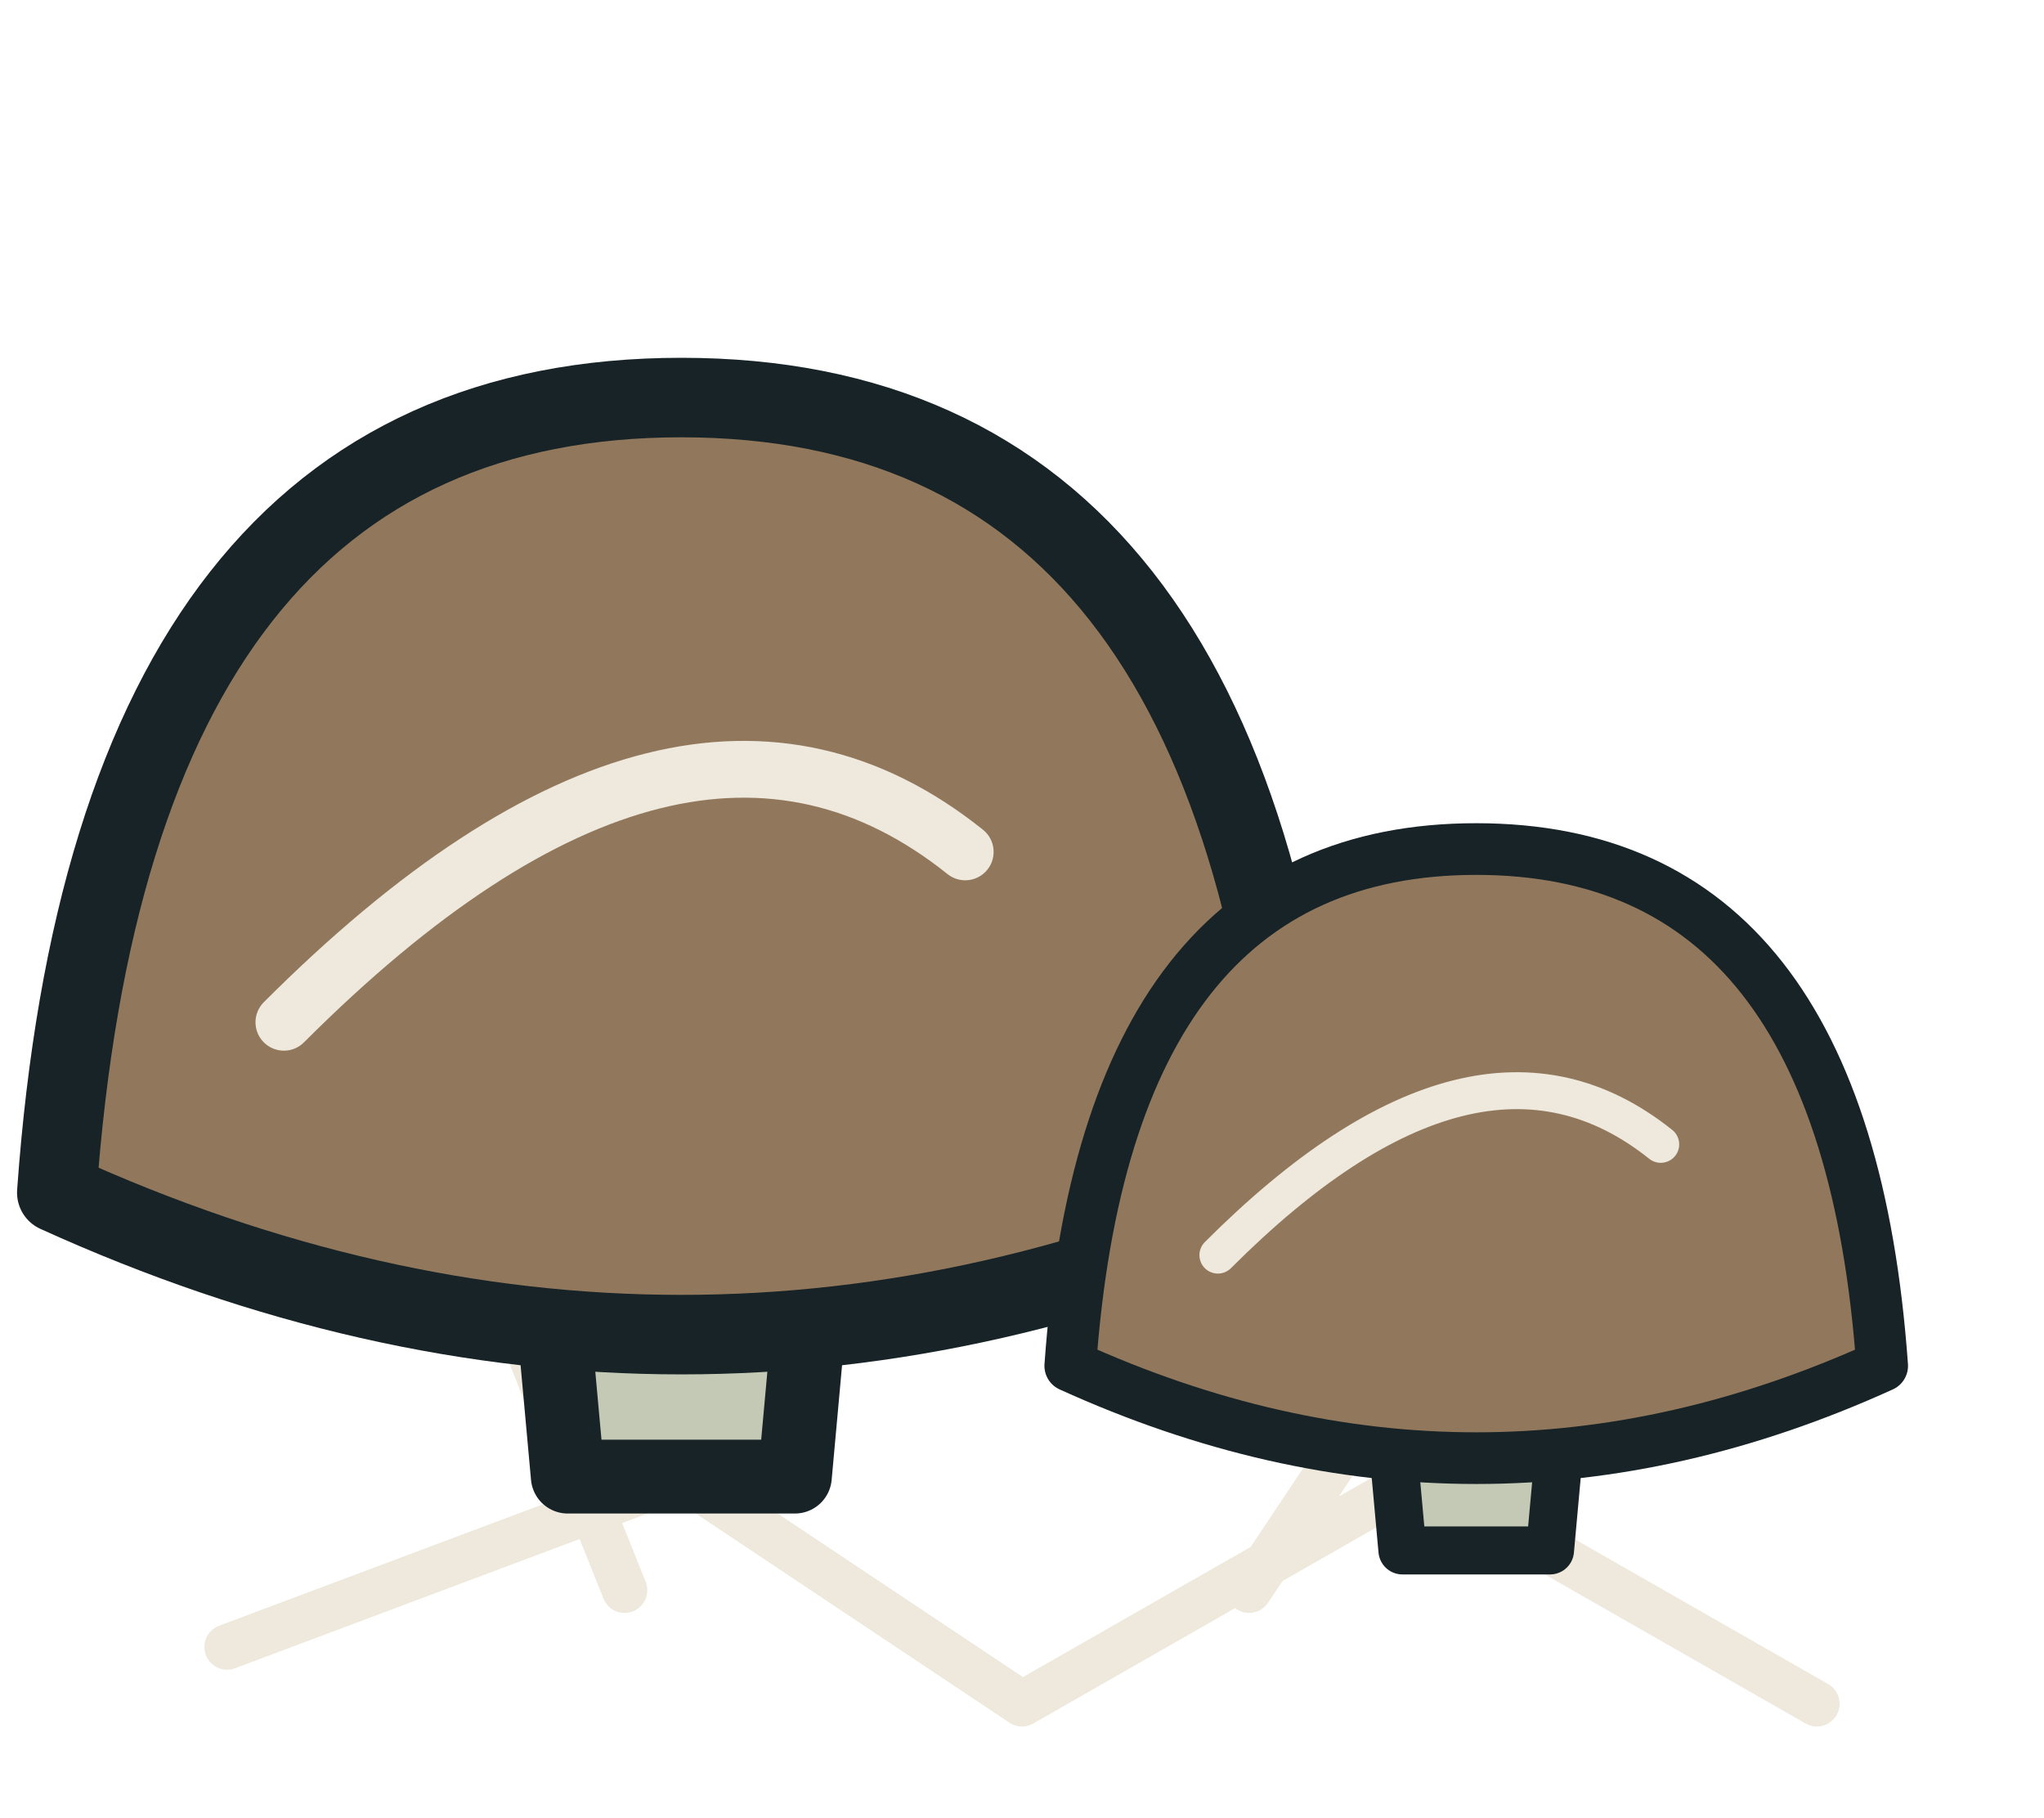
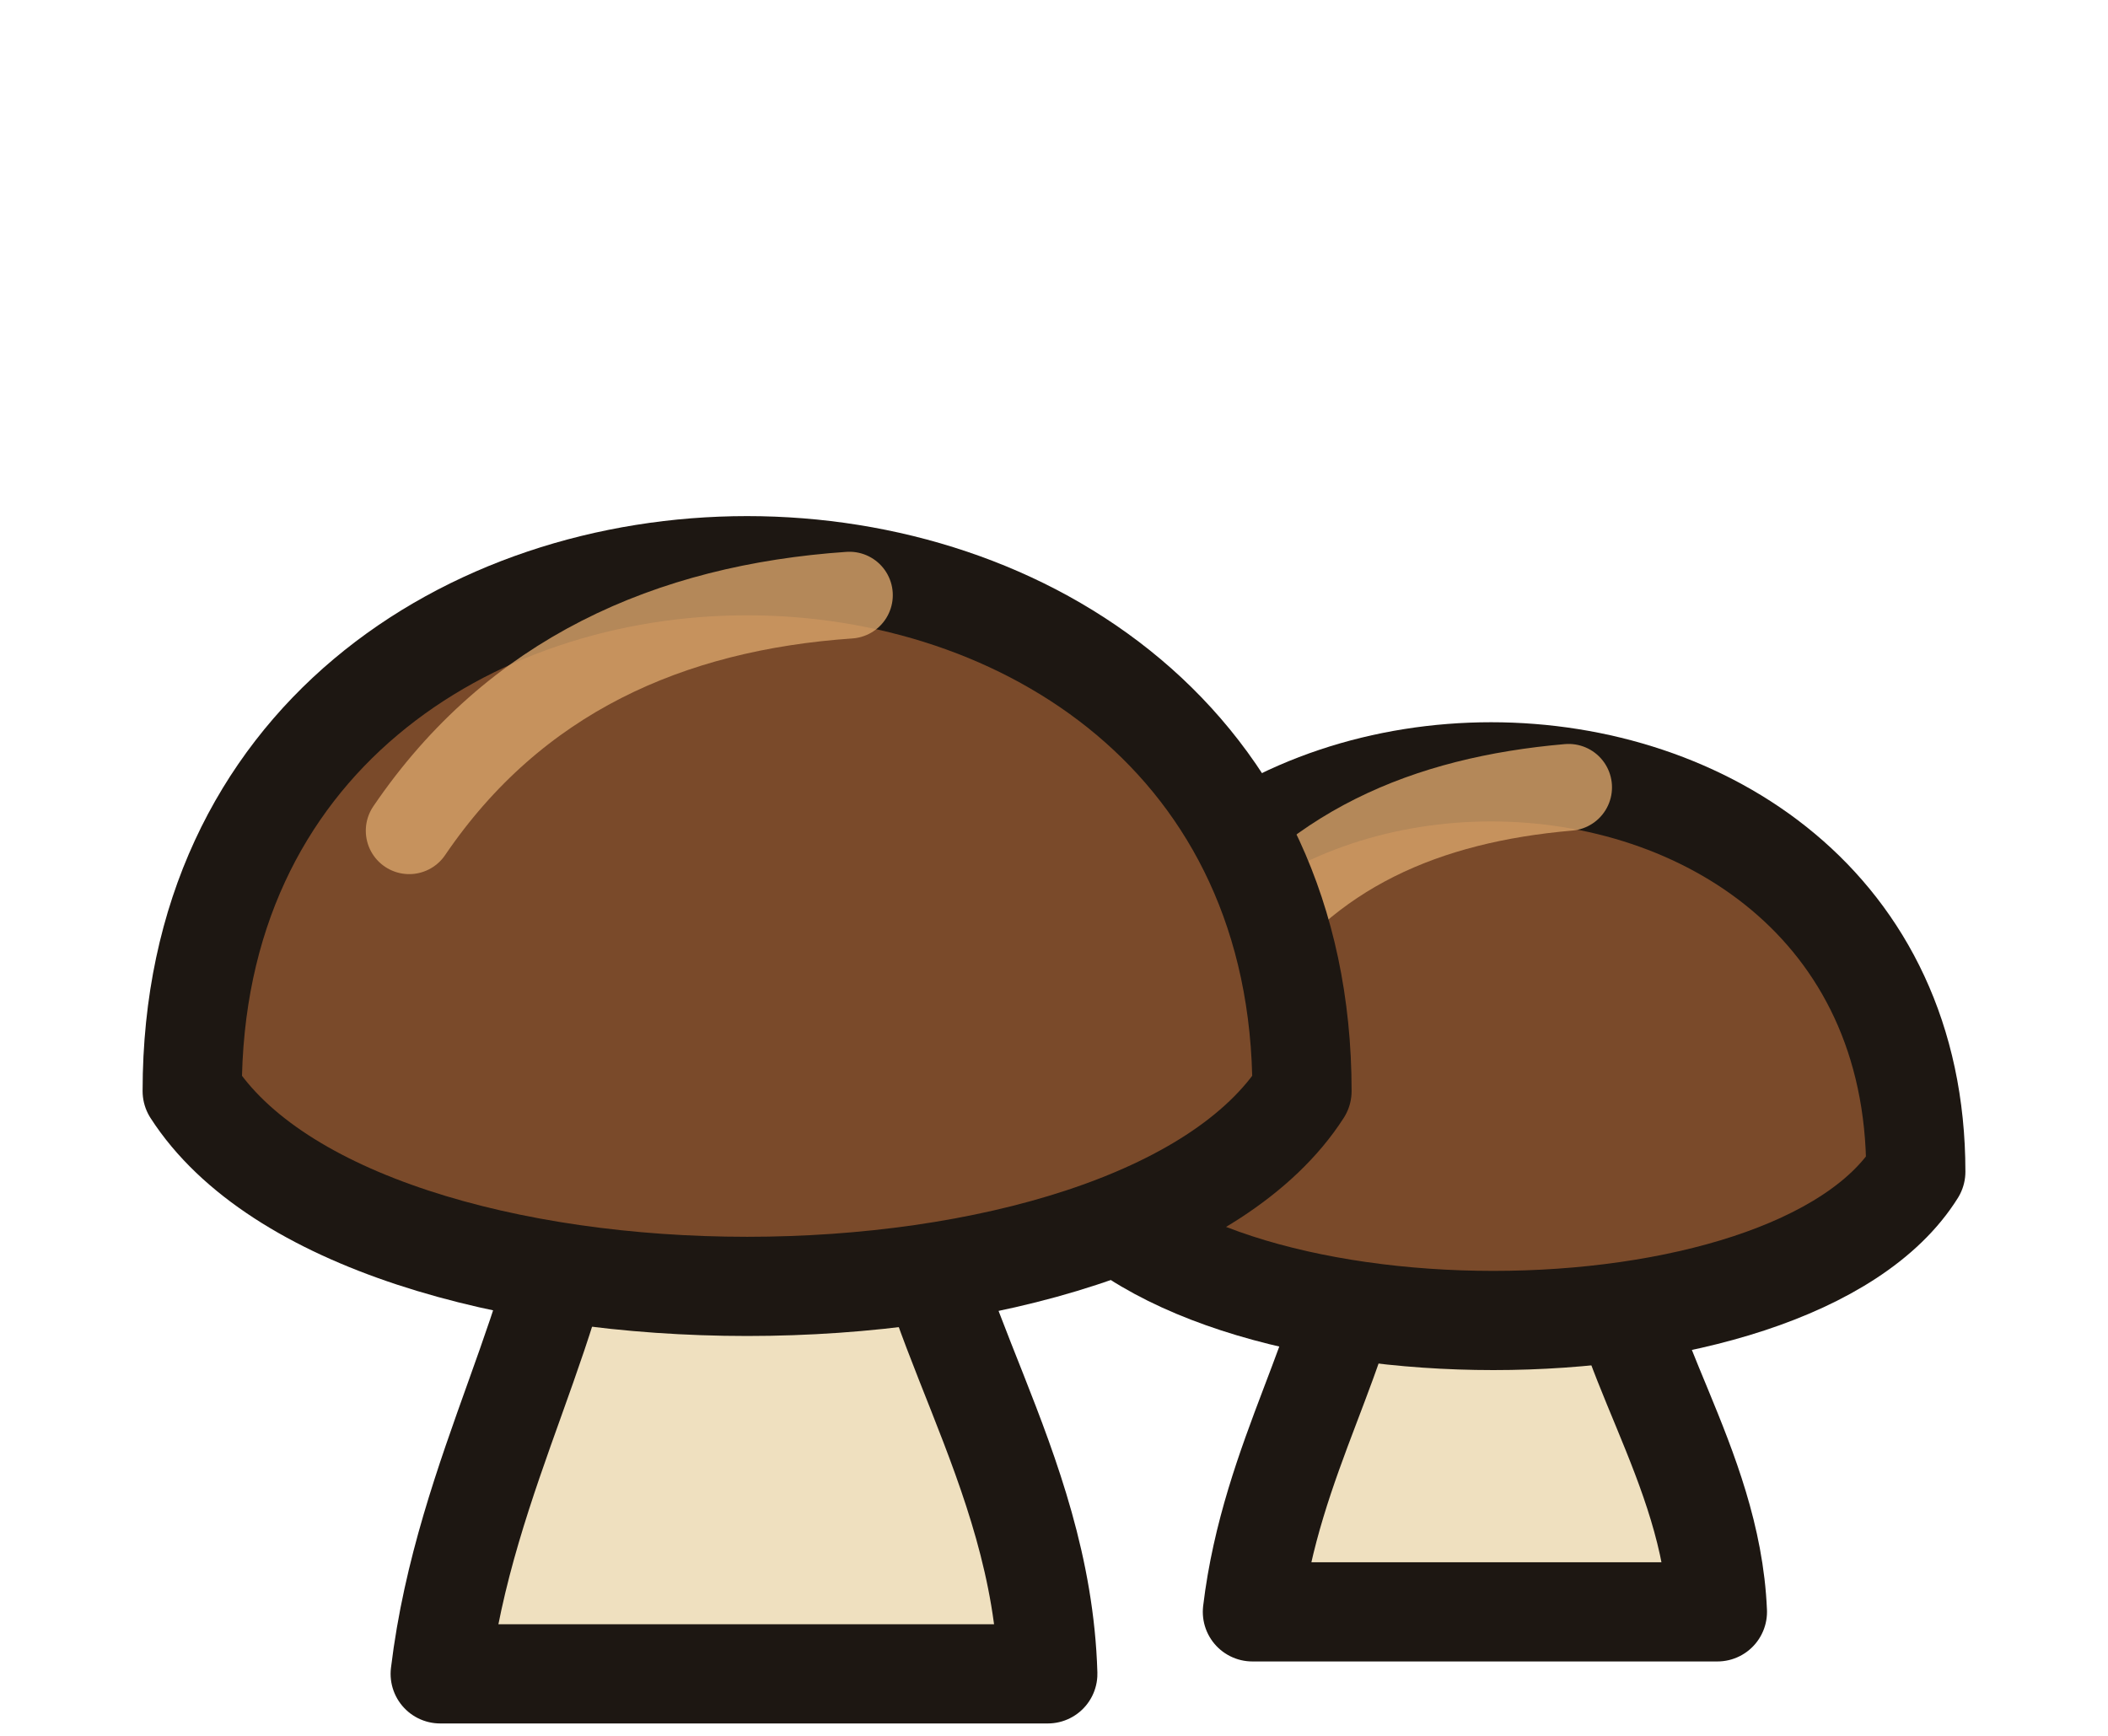
- <svg xmlns="http://www.w3.org/2000/svg" width="36" height="32" viewBox="0 0 36 32">
-   <g stroke-linejoin="round" stroke-linecap="round">
-     <path d="M4 29L12 26L18 30L25 26L32 30M11 28L9 23M22 28L26 22" fill="none" stroke="#eee9dc" stroke-width="0.8" />
-     <g transform="translate(12 24) scale(1)">
-       <path d="M-2 2L-3-9H3L2 2Z" fill="#c3c9b4" stroke="#172326" stroke-width="1.3" />
-       <path d="M-11-3Q-10-17 0-17Q10-17 11-3Q0 2-11-3Z" fill="#91785d" stroke="#172326" stroke-width="1.4" />
-       <path d="M-7-6Q0-13 5-9" fill="none" stroke="#eee9dc" stroke-width="1" />
-     </g>
-     <g transform="translate(26 26) scale(0.65)">
-       <path d="M-2 2L-3-9H3L2 2Z" fill="#c3c9b4" stroke="#172326" stroke-width="1.3" />
-       <path d="M-11-3Q-10-17 0-17Q10-17 11-3Q0 2-11-3Z" fill="#91785d" stroke="#172326" stroke-width="1.4" />
-       <path d="M-7-6Q0-13 5-9" fill="none" stroke="#eee9dc" stroke-width="1" />
-     </g>
-   </g>
+ <svg xmlns="http://www.w3.org/2000/svg" width="34" height="28" viewBox="0 0 34 28">
+   <path d="M20.2 26c0.3 -2.5 1.6 -4.3 1.7 -6.1h4.1c0 1.8 1.6 3.7 1.7 6.1z" fill="#efe0bf" stroke="#1d1712" stroke-linejoin="round" stroke-linecap="round" stroke-width="1.6" />
+   <path d="M17.2 18.9c0 -8.6 13.7 -8.6 13.7 0c-2 3.2 -11.6 3.2 -13.7 0z" fill="#7a4a2a" stroke="#1d1712" stroke-linejoin="round" stroke-linecap="round" stroke-width="1.6" />
+   <path d="M19.8 15.6c1.3 -1.9 3.2 -2.7 5.5 -2.9" fill="none" stroke="#d9a46a" stroke-width="1.4" stroke-linecap="round" opacity="0.8" />
+   <path d="M7.1 27c0.4 -3.3 2.1 -5.8 2.2 -8.4h5.4c0 2.5 2.1 5 2.2 8.4z" fill="#efe0bf" stroke="#1d1712" stroke-linejoin="round" stroke-linecap="round" stroke-width="1.6" />
+   <path d="M3.1 17.6c0 -11.3 17.9 -11.3 17.9 0c-2.7 4.2 -15.2 4.2 -17.9 0z" fill="#7a4a2a" stroke="#1d1712" stroke-linejoin="round" stroke-linecap="round" stroke-width="1.6" />
+   <path d="M6.6 13.4c1.7 -2.5 4.2 -3.6 7.1 -3.8" fill="none" stroke="#d9a46a" stroke-width="1.4" stroke-linecap="round" opacity="0.8" />
</svg>
